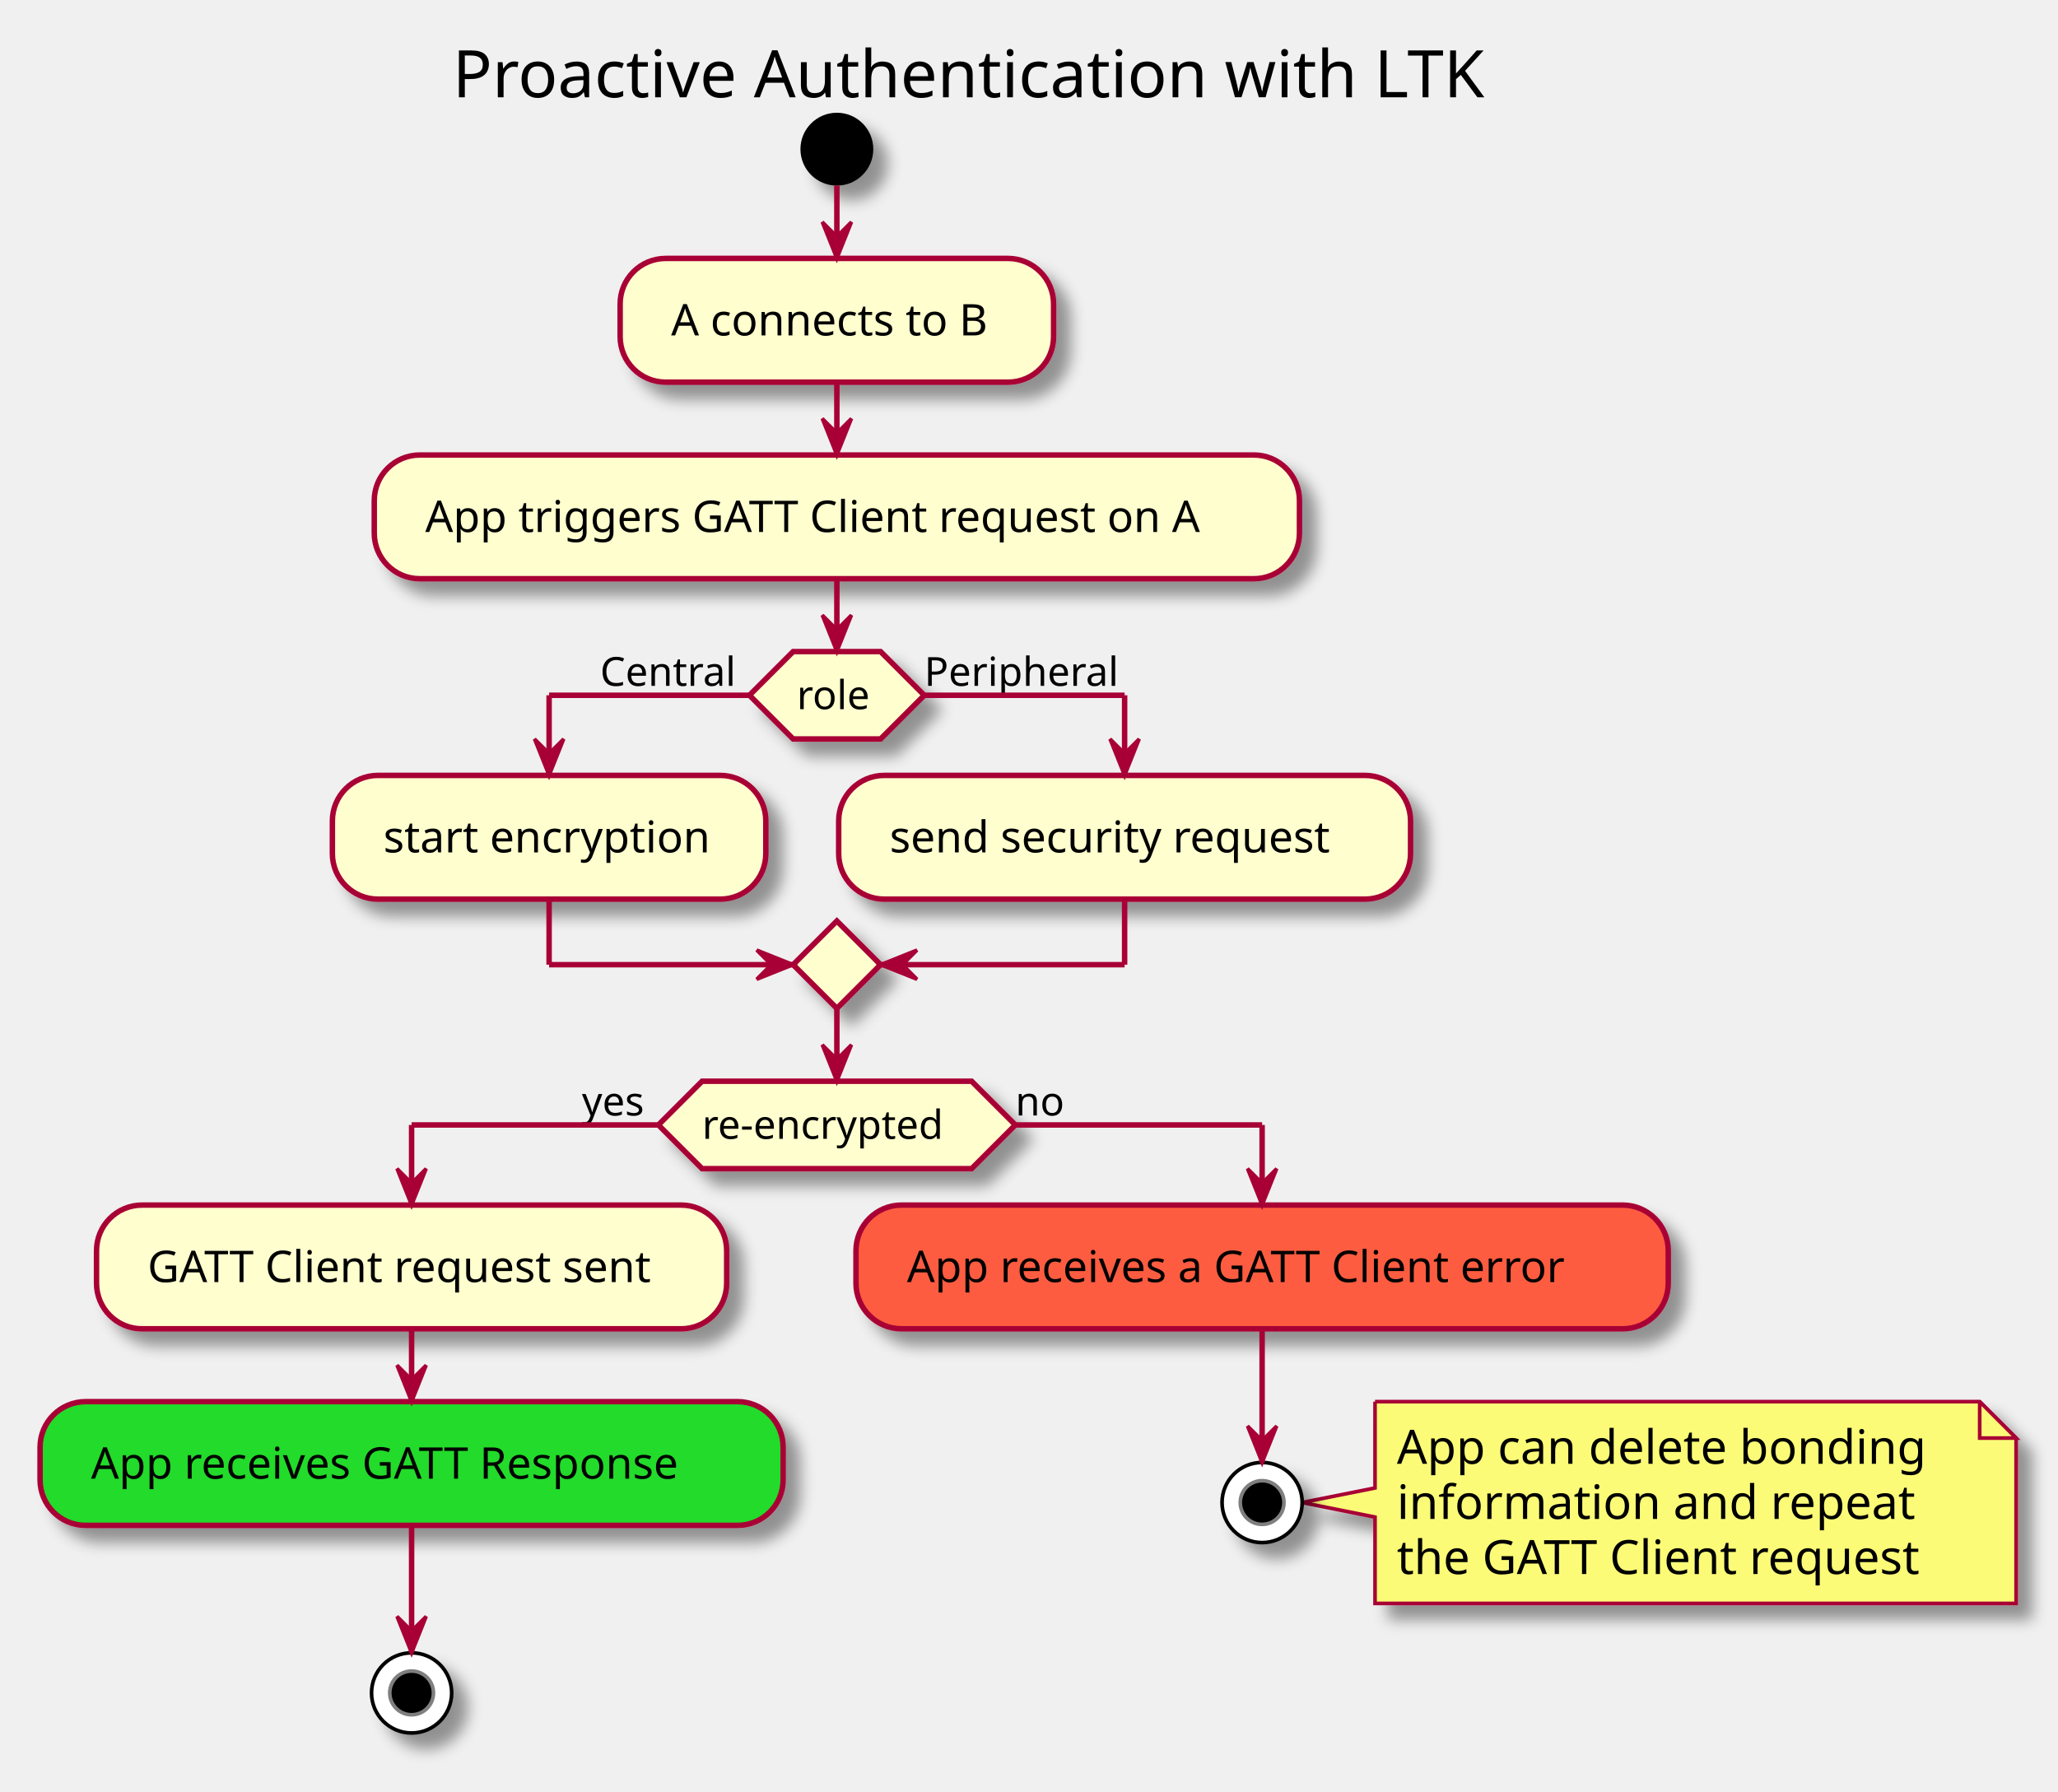
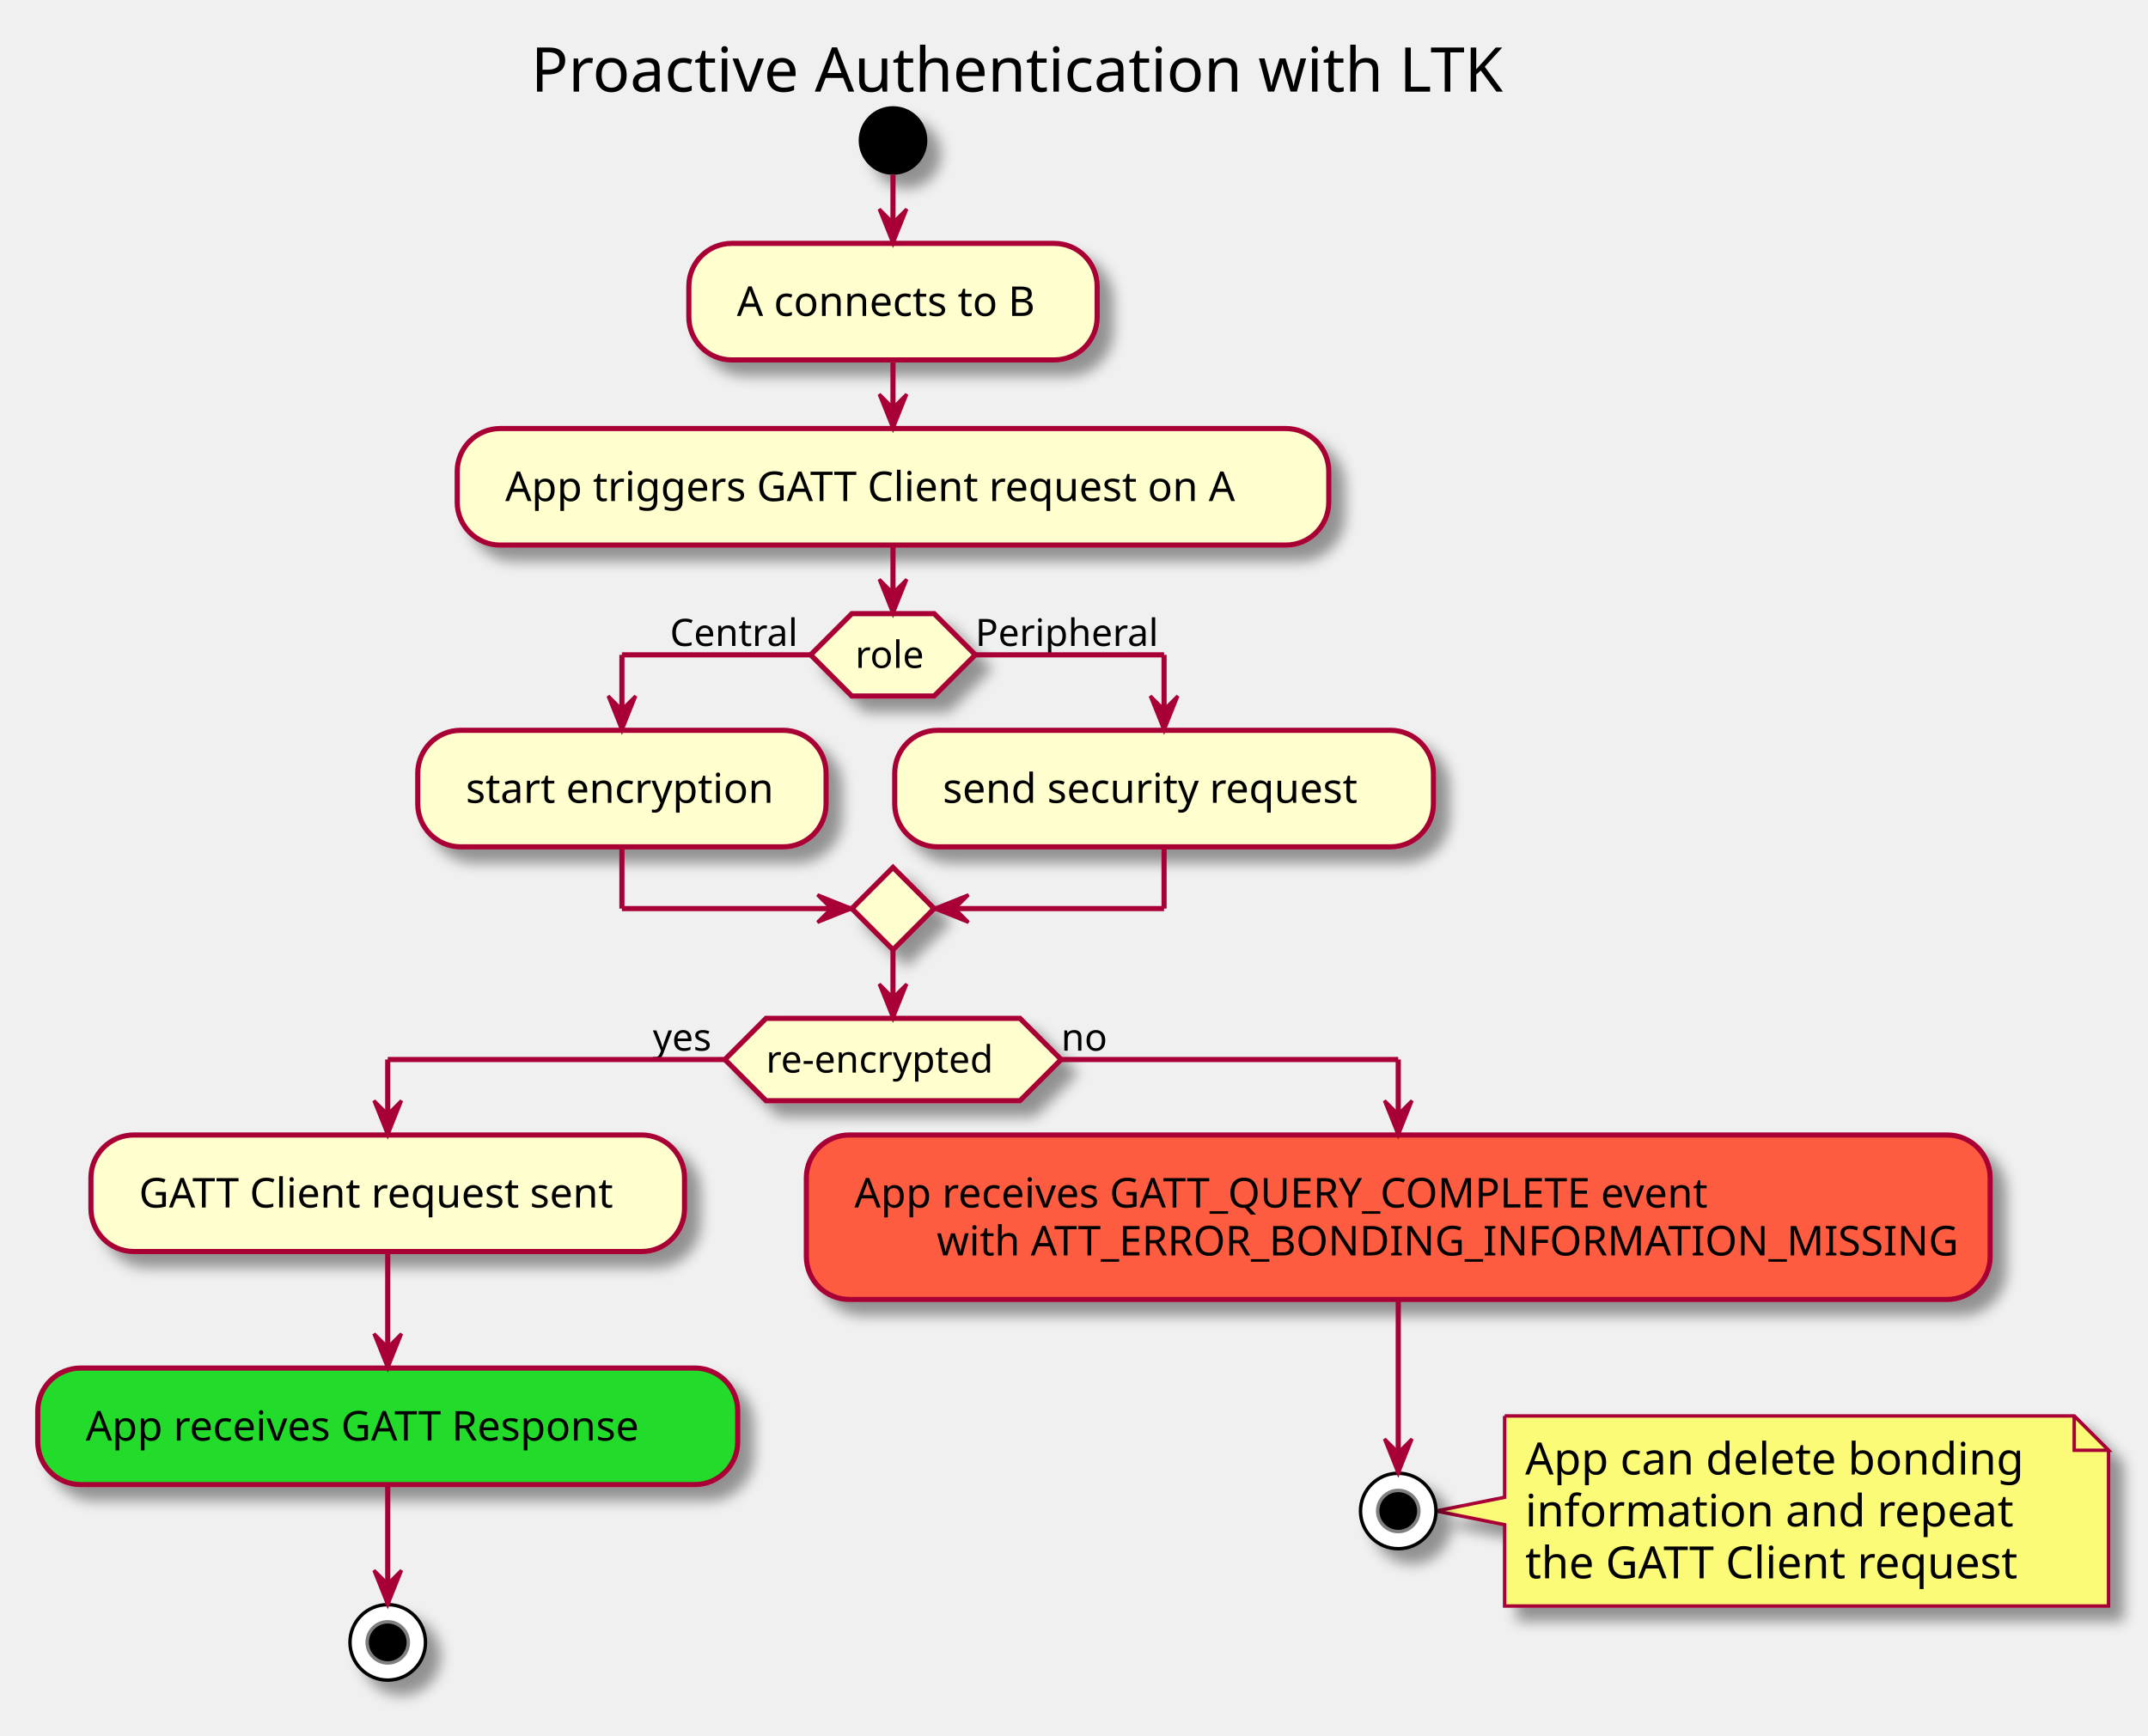
- <svg xmlns="http://www.w3.org/2000/svg" contentScriptType="application/ecmascript" contentStyleType="text/css" height="492px" preserveAspectRatio="none" style="width:565px;height:492px;" version="1.1" viewBox="0 0 565 492" width="565px" zoomAndPan="magnify">
+ <svg xmlns="http://www.w3.org/2000/svg" contentScriptType="application/ecmascript" contentStyleType="text/css" height="506px" preserveAspectRatio="none" style="width:626px;height:506px;" version="1.1" viewBox="0 0 626 506" width="626px" zoomAndPan="magnify">
  <defs>
-     <filter height="300%" id="fwalz9fe9wo82" width="300%" x="-1" y="-1">
+     <filter height="300%" id="f1a1jpegzt8428" width="300%" x="-1" y="-1">
      <feGaussianBlur result="blurOut" stdDeviation="2.0" />
      <feColorMatrix in="blurOut" result="blurOut2" type="matrix" values="0 0 0 0 0 0 0 0 0 0 0 0 0 0 0 0 0 0 .4 0" />
      <feOffset dx="4.0" dy="4.0" in="blurOut2" result="blurOut3" />
      <feBlend in="SourceGraphic" in2="blurOut3" mode="normal" />
    </filter>
  </defs>
  <g>
-     <text fill="#000000" font-family="sans-serif" font-size="18" lengthAdjust="spacingAndGlyphs" textLength="315" x="124.25" y="26.708">Proactive Authentication with LTK</text>
-     <ellipse cx="229.75" cy="40.953" fill="#000000" filter="url(#fwalz9fe9wo82)" rx="10" ry="10" style="stroke: none; stroke-width: 1.0;" />
-     <rect fill="#FEFECE" filter="url(#fwalz9fe9wo82)" height="33.969" rx="12.5" ry="12.5" style="stroke: #A80036; stroke-width: 1.5;" width="119" x="170.25" y="70.953" />
-     <text fill="#000000" font-family="sans-serif" font-size="12" lengthAdjust="spacingAndGlyphs" textLength="95" x="184.25" y="92.092">A connects to B</text>
-     <rect fill="#FEFECE" filter="url(#fwalz9fe9wo82)" height="33.969" rx="12.5" ry="12.5" style="stroke: #A80036; stroke-width: 1.5;" width="254" x="102.75" y="124.922" />
-     <text fill="#000000" font-family="sans-serif" font-size="12" lengthAdjust="spacingAndGlyphs" textLength="230" x="116.75" y="146.06">App triggers GATT Client request on A</text>
-     <polygon fill="#FEFECE" filter="url(#fwalz9fe9wo82)" points="217.75,178.891,241.75,178.891,253.75,190.891,241.75,202.891,217.75,202.891,205.75,190.891,217.75,178.891" style="stroke: #A80036; stroke-width: 1.5;" />
-     <text fill="#000000" font-family="sans-serif" font-size="11" lengthAdjust="spacingAndGlyphs" textLength="22" x="218.75" y="194.699">role</text>
-     <text fill="#000000" font-family="sans-serif" font-size="11" lengthAdjust="spacingAndGlyphs" textLength="41" x="164.75" y="188.296">Central</text>
-     <text fill="#000000" font-family="sans-serif" font-size="11" lengthAdjust="spacingAndGlyphs" textLength="57" x="253.75" y="188.296">Peripheral</text>
-     <rect fill="#FEFECE" filter="url(#fwalz9fe9wo82)" height="33.969" rx="12.5" ry="12.5" style="stroke: #A80036; stroke-width: 1.5;" width="119" x="91.25" y="212.891" />
-     <text fill="#000000" font-family="sans-serif" font-size="12" lengthAdjust="spacingAndGlyphs" textLength="95" x="105.25" y="234.029">start encryption</text>
-     <rect fill="#FEFECE" filter="url(#fwalz9fe9wo82)" height="33.969" rx="12.5" ry="12.5" style="stroke: #A80036; stroke-width: 1.5;" width="157" x="230.25" y="212.891" />
-     <text fill="#000000" font-family="sans-serif" font-size="12" lengthAdjust="spacingAndGlyphs" textLength="133" x="244.25" y="234.029">send security request</text>
-     <polygon fill="#FEFECE" filter="url(#fwalz9fe9wo82)" points="229.75,252.859,241.75,264.859,229.75,276.859,217.75,264.859,229.75,252.859" style="stroke: #A80036; stroke-width: 1.5;" />
-     <polygon fill="#FEFECE" filter="url(#fwalz9fe9wo82)" points="192.75,296.859,266.75,296.859,278.75,308.859,266.75,320.859,192.75,320.859,180.75,308.859,192.75,296.859" style="stroke: #A80036; stroke-width: 1.5;" />
-     <text fill="#000000" font-family="sans-serif" font-size="11" lengthAdjust="spacingAndGlyphs" textLength="74" x="192.75" y="312.668">re-encrypted</text>
-     <text fill="#000000" font-family="sans-serif" font-size="11" lengthAdjust="spacingAndGlyphs" textLength="21" x="159.75" y="306.265">yes</text>
-     <text fill="#000000" font-family="sans-serif" font-size="11" lengthAdjust="spacingAndGlyphs" textLength="14" x="278.75" y="306.265">no</text>
-     <rect fill="#FEFECE" filter="url(#fwalz9fe9wo82)" height="33.969" rx="12.5" ry="12.5" style="stroke: #A80036; stroke-width: 1.5;" width="173" x="26.5" y="330.859" />
+     <text fill="#000000" font-family="sans-serif" font-size="18" lengthAdjust="spacingAndGlyphs" textLength="315" x="154.75" y="26.708">Proactive Authentication with LTK</text>
+     <ellipse cx="260.25" cy="40.953" fill="#000000" filter="url(#f1a1jpegzt8428)" rx="10" ry="10" style="stroke: none; stroke-width: 1.0;" />
+     <rect fill="#FEFECE" filter="url(#f1a1jpegzt8428)" height="33.969" rx="12.5" ry="12.5" style="stroke: #A80036; stroke-width: 1.5;" width="119" x="200.75" y="70.953" />
+     <text fill="#000000" font-family="sans-serif" font-size="12" lengthAdjust="spacingAndGlyphs" textLength="95" x="214.75" y="92.092">A connects to B</text>
+     <rect fill="#FEFECE" filter="url(#f1a1jpegzt8428)" height="33.969" rx="12.5" ry="12.5" style="stroke: #A80036; stroke-width: 1.5;" width="254" x="133.25" y="124.922" />
+     <text fill="#000000" font-family="sans-serif" font-size="12" lengthAdjust="spacingAndGlyphs" textLength="230" x="147.25" y="146.06">App triggers GATT Client request on A</text>
+     <polygon fill="#FEFECE" filter="url(#f1a1jpegzt8428)" points="248.25,178.891,272.25,178.891,284.25,190.891,272.25,202.891,248.25,202.891,236.25,190.891,248.25,178.891" style="stroke: #A80036; stroke-width: 1.5;" />
+     <text fill="#000000" font-family="sans-serif" font-size="11" lengthAdjust="spacingAndGlyphs" textLength="22" x="249.25" y="194.699">role</text>
+     <text fill="#000000" font-family="sans-serif" font-size="11" lengthAdjust="spacingAndGlyphs" textLength="41" x="195.25" y="188.296">Central</text>
+     <text fill="#000000" font-family="sans-serif" font-size="11" lengthAdjust="spacingAndGlyphs" textLength="57" x="284.25" y="188.296">Peripheral</text>
+     <rect fill="#FEFECE" filter="url(#f1a1jpegzt8428)" height="33.969" rx="12.5" ry="12.5" style="stroke: #A80036; stroke-width: 1.5;" width="119" x="121.75" y="212.891" />
+     <text fill="#000000" font-family="sans-serif" font-size="12" lengthAdjust="spacingAndGlyphs" textLength="95" x="135.75" y="234.029">start encryption</text>
+     <rect fill="#FEFECE" filter="url(#f1a1jpegzt8428)" height="33.969" rx="12.5" ry="12.5" style="stroke: #A80036; stroke-width: 1.5;" width="157" x="260.75" y="212.891" />
+     <text fill="#000000" font-family="sans-serif" font-size="12" lengthAdjust="spacingAndGlyphs" textLength="133" x="274.75" y="234.029">send security request</text>
+     <polygon fill="#FEFECE" filter="url(#f1a1jpegzt8428)" points="260.25,252.859,272.25,264.859,260.25,276.859,248.25,264.859,260.25,252.859" style="stroke: #A80036; stroke-width: 1.5;" />
+     <polygon fill="#FEFECE" filter="url(#f1a1jpegzt8428)" points="223.25,296.859,297.25,296.859,309.25,308.859,297.25,320.859,223.25,320.859,211.25,308.859,223.25,296.859" style="stroke: #A80036; stroke-width: 1.5;" />
+     <text fill="#000000" font-family="sans-serif" font-size="11" lengthAdjust="spacingAndGlyphs" textLength="74" x="223.25" y="312.668">re-encrypted</text>
+     <text fill="#000000" font-family="sans-serif" font-size="11" lengthAdjust="spacingAndGlyphs" textLength="21" x="190.25" y="306.265">yes</text>
+     <text fill="#000000" font-family="sans-serif" font-size="11" lengthAdjust="spacingAndGlyphs" textLength="14" x="309.25" y="306.265">no</text>
+     <rect fill="#FEFECE" filter="url(#f1a1jpegzt8428)" height="33.969" rx="12.5" ry="12.5" style="stroke: #A80036; stroke-width: 1.5;" width="173" x="26.5" y="330.859" />
    <text fill="#000000" font-family="sans-serif" font-size="12" lengthAdjust="spacingAndGlyphs" textLength="149" x="40.5" y="351.998">GATT Client request sent</text>
-     <rect fill="#23DB2B" filter="url(#fwalz9fe9wo82)" height="33.969" rx="12.5" ry="12.5" style="stroke: #A80036; stroke-width: 1.5;" width="204" x="11" y="384.828" />
-     <text fill="#000000" font-family="sans-serif" font-size="12" lengthAdjust="spacingAndGlyphs" textLength="180" x="25" y="405.967">App receives GATT Response</text>
-     <ellipse cx="113" cy="464.797" fill="#FFFFFF" filter="url(#fwalz9fe9wo82)" rx="11" ry="11" style="stroke: #000000; stroke-width: 1.0;" />
-     <ellipse cx="113" cy="464.797" fill="#000000" rx="6" ry="6" style="stroke: #7F7F7F; stroke-width: 1.0;" />
-     <rect fill="#FD5B41" filter="url(#fwalz9fe9wo82)" height="33.969" rx="12.5" ry="12.5" style="stroke: #A80036; stroke-width: 1.5;" width="223" x="235" y="330.859" />
-     <text fill="#000000" font-family="sans-serif" font-size="12" lengthAdjust="spacingAndGlyphs" textLength="199" x="249" y="351.998">App receives a GATT Client error</text>
-     <path d="M377.5,384.828 L377.5,408.527 L357.5,412.527 L377.5,416.527 L377.5,440.227 A0,0 0 0 0 377.5,440.227 L553.5,440.227 A0,0 0 0 0 553.5,440.227 L553.5,394.828 L543.5,384.828 L377.5,384.828 A0,0 0 0 0 377.5,384.828 " fill="#FBFB77" filter="url(#fwalz9fe9wo82)" style="stroke: #A80036; stroke-width: 1.0;" />
-     <path d="M543.5,384.828 L543.5,394.828 L553.5,394.828 L543.5,384.828 " fill="#FBFB77" style="stroke: #A80036; stroke-width: 1.0;" />
-     <text fill="#000000" font-family="sans-serif" font-size="13" lengthAdjust="spacingAndGlyphs" textLength="151" x="383.5" y="401.895">App can delete bonding</text>
-     <text fill="#000000" font-family="sans-serif" font-size="13" lengthAdjust="spacingAndGlyphs" textLength="148" x="383.5" y="417.028">information and repeat</text>
-     <text fill="#000000" font-family="sans-serif" font-size="13" lengthAdjust="spacingAndGlyphs" textLength="153" x="383.5" y="432.161">the GATT Client request</text>
-     <ellipse cx="346.5" cy="412.527" fill="#FFFFFF" filter="url(#fwalz9fe9wo82)" rx="11" ry="11" style="stroke: #000000; stroke-width: 1.0;" />
-     <ellipse cx="346.5" cy="412.527" fill="#000000" rx="6" ry="6" style="stroke: #7F7F7F; stroke-width: 1.0;" />
-     <line style="stroke: #A80036; stroke-width: 1.5;" x1="229.75" x2="229.75" y1="50.953" y2="70.953" />
-     <polygon fill="#A80036" points="225.75,60.953,229.75,70.953,233.75,60.953,229.75,64.953" style="stroke: #A80036; stroke-width: 1.0;" />
-     <line style="stroke: #A80036; stroke-width: 1.5;" x1="229.75" x2="229.75" y1="104.922" y2="124.922" />
-     <polygon fill="#A80036" points="225.75,114.922,229.75,124.922,233.75,114.922,229.75,118.922" style="stroke: #A80036; stroke-width: 1.0;" />
-     <line style="stroke: #A80036; stroke-width: 1.5;" x1="205.75" x2="150.75" y1="190.891" y2="190.891" />
-     <line style="stroke: #A80036; stroke-width: 1.5;" x1="150.75" x2="150.75" y1="190.891" y2="212.891" />
-     <polygon fill="#A80036" points="146.75,202.891,150.75,212.891,154.75,202.891,150.75,206.891" style="stroke: #A80036; stroke-width: 1.0;" />
-     <line style="stroke: #A80036; stroke-width: 1.5;" x1="253.75" x2="308.75" y1="190.891" y2="190.891" />
-     <line style="stroke: #A80036; stroke-width: 1.5;" x1="308.75" x2="308.75" y1="190.891" y2="212.891" />
-     <polygon fill="#A80036" points="304.75,202.891,308.75,212.891,312.75,202.891,308.75,206.891" style="stroke: #A80036; stroke-width: 1.0;" />
-     <line style="stroke: #A80036; stroke-width: 1.5;" x1="150.75" x2="150.75" y1="246.859" y2="264.859" />
-     <line style="stroke: #A80036; stroke-width: 1.5;" x1="150.75" x2="217.75" y1="264.859" y2="264.859" />
-     <polygon fill="#A80036" points="207.75,260.859,217.75,264.859,207.75,268.859,211.75,264.859" style="stroke: #A80036; stroke-width: 1.0;" />
-     <line style="stroke: #A80036; stroke-width: 1.5;" x1="308.75" x2="308.75" y1="246.859" y2="264.859" />
-     <line style="stroke: #A80036; stroke-width: 1.5;" x1="308.75" x2="241.75" y1="264.859" y2="264.859" />
-     <polygon fill="#A80036" points="251.75,260.859,241.75,264.859,251.75,268.859,247.75,264.859" style="stroke: #A80036; stroke-width: 1.0;" />
-     <line style="stroke: #A80036; stroke-width: 1.5;" x1="229.75" x2="229.75" y1="158.891" y2="178.891" />
-     <polygon fill="#A80036" points="225.75,168.891,229.75,178.891,233.75,168.891,229.75,172.891" style="stroke: #A80036; stroke-width: 1.0;" />
-     <line style="stroke: #A80036; stroke-width: 1.5;" x1="113" x2="113" y1="364.828" y2="384.828" />
-     <polygon fill="#A80036" points="109,374.828,113,384.828,117,374.828,113,378.828" style="stroke: #A80036; stroke-width: 1.0;" />
-     <line style="stroke: #A80036; stroke-width: 1.5;" x1="113" x2="113" y1="418.797" y2="453.797" />
-     <polygon fill="#A80036" points="109,443.797,113,453.797,117,443.797,113,447.797" style="stroke: #A80036; stroke-width: 1.0;" />
-     <line style="stroke: #A80036; stroke-width: 1.5;" x1="346.5" x2="346.5" y1="364.828" y2="401.527" />
-     <polygon fill="#A80036" points="342.5,391.527,346.5,401.527,350.5,391.527,346.5,395.527" style="stroke: #A80036; stroke-width: 1.0;" />
-     <line style="stroke: #A80036; stroke-width: 1.5;" x1="180.75" x2="113" y1="308.859" y2="308.859" />
+     <rect fill="#23DB2B" filter="url(#f1a1jpegzt8428)" height="33.969" rx="12.5" ry="12.5" style="stroke: #A80036; stroke-width: 1.5;" width="204" x="11" y="398.797" />
+     <text fill="#000000" font-family="sans-serif" font-size="12" lengthAdjust="spacingAndGlyphs" textLength="180" x="25" y="419.935">App receives GATT Response</text>
+     <ellipse cx="113" cy="478.766" fill="#FFFFFF" filter="url(#f1a1jpegzt8428)" rx="11" ry="11" style="stroke: #000000; stroke-width: 1.0;" />
+     <ellipse cx="113" cy="478.766" fill="#000000" rx="6" ry="6" style="stroke: #7F7F7F; stroke-width: 1.0;" />
+     <rect fill="#FD5B41" filter="url(#f1a1jpegzt8428)" height="47.938" rx="12.5" ry="12.5" style="stroke: #A80036; stroke-width: 1.5;" width="345" x="235" y="330.859" />
+     <text fill="#000000" font-family="sans-serif" font-size="12" lengthAdjust="spacingAndGlyphs" textLength="267" x="249" y="351.998">App receives GATT_QUERY_COMPLETE event</text>
+     <text fill="#000000" font-family="sans-serif" font-size="12" lengthAdjust="spacingAndGlyphs" textLength="297" x="273" y="365.967">with ATT_ERROR_BONDING_INFORMATION_MISSING</text>
+     <path d="M438.5,412.766 L438.5,436.465 L418.5,440.465 L438.5,444.465 L438.5,468.164 A0,0 0 0 0 438.5,468.164 L614.5,468.164 A0,0 0 0 0 614.5,468.164 L614.5,422.766 L604.5,412.766 L438.5,412.766 A0,0 0 0 0 438.5,412.766 " fill="#FBFB77" filter="url(#f1a1jpegzt8428)" style="stroke: #A80036; stroke-width: 1.0;" />
+     <path d="M604.5,412.766 L604.5,422.766 L614.5,422.766 L604.5,412.766 " fill="#FBFB77" style="stroke: #A80036; stroke-width: 1.0;" />
+     <text fill="#000000" font-family="sans-serif" font-size="13" lengthAdjust="spacingAndGlyphs" textLength="151" x="444.5" y="429.832">App can delete bonding</text>
+     <text fill="#000000" font-family="sans-serif" font-size="13" lengthAdjust="spacingAndGlyphs" textLength="148" x="444.5" y="444.965">information and repeat</text>
+     <text fill="#000000" font-family="sans-serif" font-size="13" lengthAdjust="spacingAndGlyphs" textLength="153" x="444.5" y="460.098">the GATT Client request</text>
+     <ellipse cx="407.5" cy="440.465" fill="#FFFFFF" filter="url(#f1a1jpegzt8428)" rx="11" ry="11" style="stroke: #000000; stroke-width: 1.0;" />
+     <ellipse cx="407.5" cy="440.465" fill="#000000" rx="6" ry="6" style="stroke: #7F7F7F; stroke-width: 1.0;" />
+     <line style="stroke: #A80036; stroke-width: 1.5;" x1="260.25" x2="260.25" y1="50.953" y2="70.953" />
+     <polygon fill="#A80036" points="256.25,60.953,260.25,70.953,264.25,60.953,260.25,64.953" style="stroke: #A80036; stroke-width: 1.0;" />
+     <line style="stroke: #A80036; stroke-width: 1.5;" x1="260.25" x2="260.25" y1="104.922" y2="124.922" />
+     <polygon fill="#A80036" points="256.25,114.922,260.25,124.922,264.25,114.922,260.25,118.922" style="stroke: #A80036; stroke-width: 1.0;" />
+     <line style="stroke: #A80036; stroke-width: 1.5;" x1="236.25" x2="181.25" y1="190.891" y2="190.891" />
+     <line style="stroke: #A80036; stroke-width: 1.5;" x1="181.25" x2="181.25" y1="190.891" y2="212.891" />
+     <polygon fill="#A80036" points="177.25,202.891,181.25,212.891,185.25,202.891,181.25,206.891" style="stroke: #A80036; stroke-width: 1.0;" />
+     <line style="stroke: #A80036; stroke-width: 1.5;" x1="284.25" x2="339.25" y1="190.891" y2="190.891" />
+     <line style="stroke: #A80036; stroke-width: 1.5;" x1="339.25" x2="339.25" y1="190.891" y2="212.891" />
+     <polygon fill="#A80036" points="335.25,202.891,339.25,212.891,343.25,202.891,339.25,206.891" style="stroke: #A80036; stroke-width: 1.0;" />
+     <line style="stroke: #A80036; stroke-width: 1.5;" x1="181.25" x2="181.25" y1="246.859" y2="264.859" />
+     <line style="stroke: #A80036; stroke-width: 1.5;" x1="181.25" x2="248.25" y1="264.859" y2="264.859" />
+     <polygon fill="#A80036" points="238.25,260.859,248.25,264.859,238.25,268.859,242.25,264.859" style="stroke: #A80036; stroke-width: 1.0;" />
+     <line style="stroke: #A80036; stroke-width: 1.5;" x1="339.25" x2="339.25" y1="246.859" y2="264.859" />
+     <line style="stroke: #A80036; stroke-width: 1.5;" x1="339.25" x2="272.25" y1="264.859" y2="264.859" />
+     <polygon fill="#A80036" points="282.25,260.859,272.25,264.859,282.25,268.859,278.25,264.859" style="stroke: #A80036; stroke-width: 1.0;" />
+     <line style="stroke: #A80036; stroke-width: 1.5;" x1="260.25" x2="260.25" y1="158.891" y2="178.891" />
+     <polygon fill="#A80036" points="256.25,168.891,260.25,178.891,264.25,168.891,260.25,172.891" style="stroke: #A80036; stroke-width: 1.0;" />
+     <line style="stroke: #A80036; stroke-width: 1.5;" x1="113" x2="113" y1="364.828" y2="398.797" />
+     <polygon fill="#A80036" points="109,388.797,113,398.797,117,388.797,113,392.797" style="stroke: #A80036; stroke-width: 1.0;" />
+     <line style="stroke: #A80036; stroke-width: 1.5;" x1="113" x2="113" y1="432.766" y2="467.766" />
+     <polygon fill="#A80036" points="109,457.766,113,467.766,117,457.766,113,461.766" style="stroke: #A80036; stroke-width: 1.0;" />
+     <line style="stroke: #A80036; stroke-width: 1.5;" x1="407.5" x2="407.5" y1="378.797" y2="429.465" />
+     <polygon fill="#A80036" points="403.5,419.465,407.5,429.465,411.5,419.465,407.5,423.465" style="stroke: #A80036; stroke-width: 1.0;" />
+     <line style="stroke: #A80036; stroke-width: 1.5;" x1="211.25" x2="113" y1="308.859" y2="308.859" />
    <line style="stroke: #A80036; stroke-width: 1.5;" x1="113" x2="113" y1="308.859" y2="330.859" />
    <polygon fill="#A80036" points="109,320.859,113,330.859,117,320.859,113,324.859" style="stroke: #A80036; stroke-width: 1.0;" />
-     <line style="stroke: #A80036; stroke-width: 1.5;" x1="278.75" x2="346.5" y1="308.859" y2="308.859" />
-     <line style="stroke: #A80036; stroke-width: 1.5;" x1="346.5" x2="346.5" y1="308.859" y2="330.859" />
-     <polygon fill="#A80036" points="342.5,320.859,346.5,330.859,350.5,320.859,346.5,324.859" style="stroke: #A80036; stroke-width: 1.0;" />
-     <line style="stroke: #A80036; stroke-width: 1.5;" x1="229.75" x2="229.75" y1="276.859" y2="296.859" />
-     <polygon fill="#A80036" points="225.75,286.859,229.75,296.859,233.75,286.859,229.75,290.859" style="stroke: #A80036; stroke-width: 1.0;" />
+     <line style="stroke: #A80036; stroke-width: 1.5;" x1="309.25" x2="407.5" y1="308.859" y2="308.859" />
+     <line style="stroke: #A80036; stroke-width: 1.5;" x1="407.5" x2="407.5" y1="308.859" y2="330.859" />
+     <polygon fill="#A80036" points="403.5,320.859,407.5,330.859,411.5,320.859,407.5,324.859" style="stroke: #A80036; stroke-width: 1.0;" />
+     <line style="stroke: #A80036; stroke-width: 1.5;" x1="260.25" x2="260.25" y1="276.859" y2="296.859" />
+     <polygon fill="#A80036" points="256.25,286.859,260.25,296.859,264.25,286.859,260.25,290.859" style="stroke: #A80036; stroke-width: 1.0;" />
  </g>
</svg>
